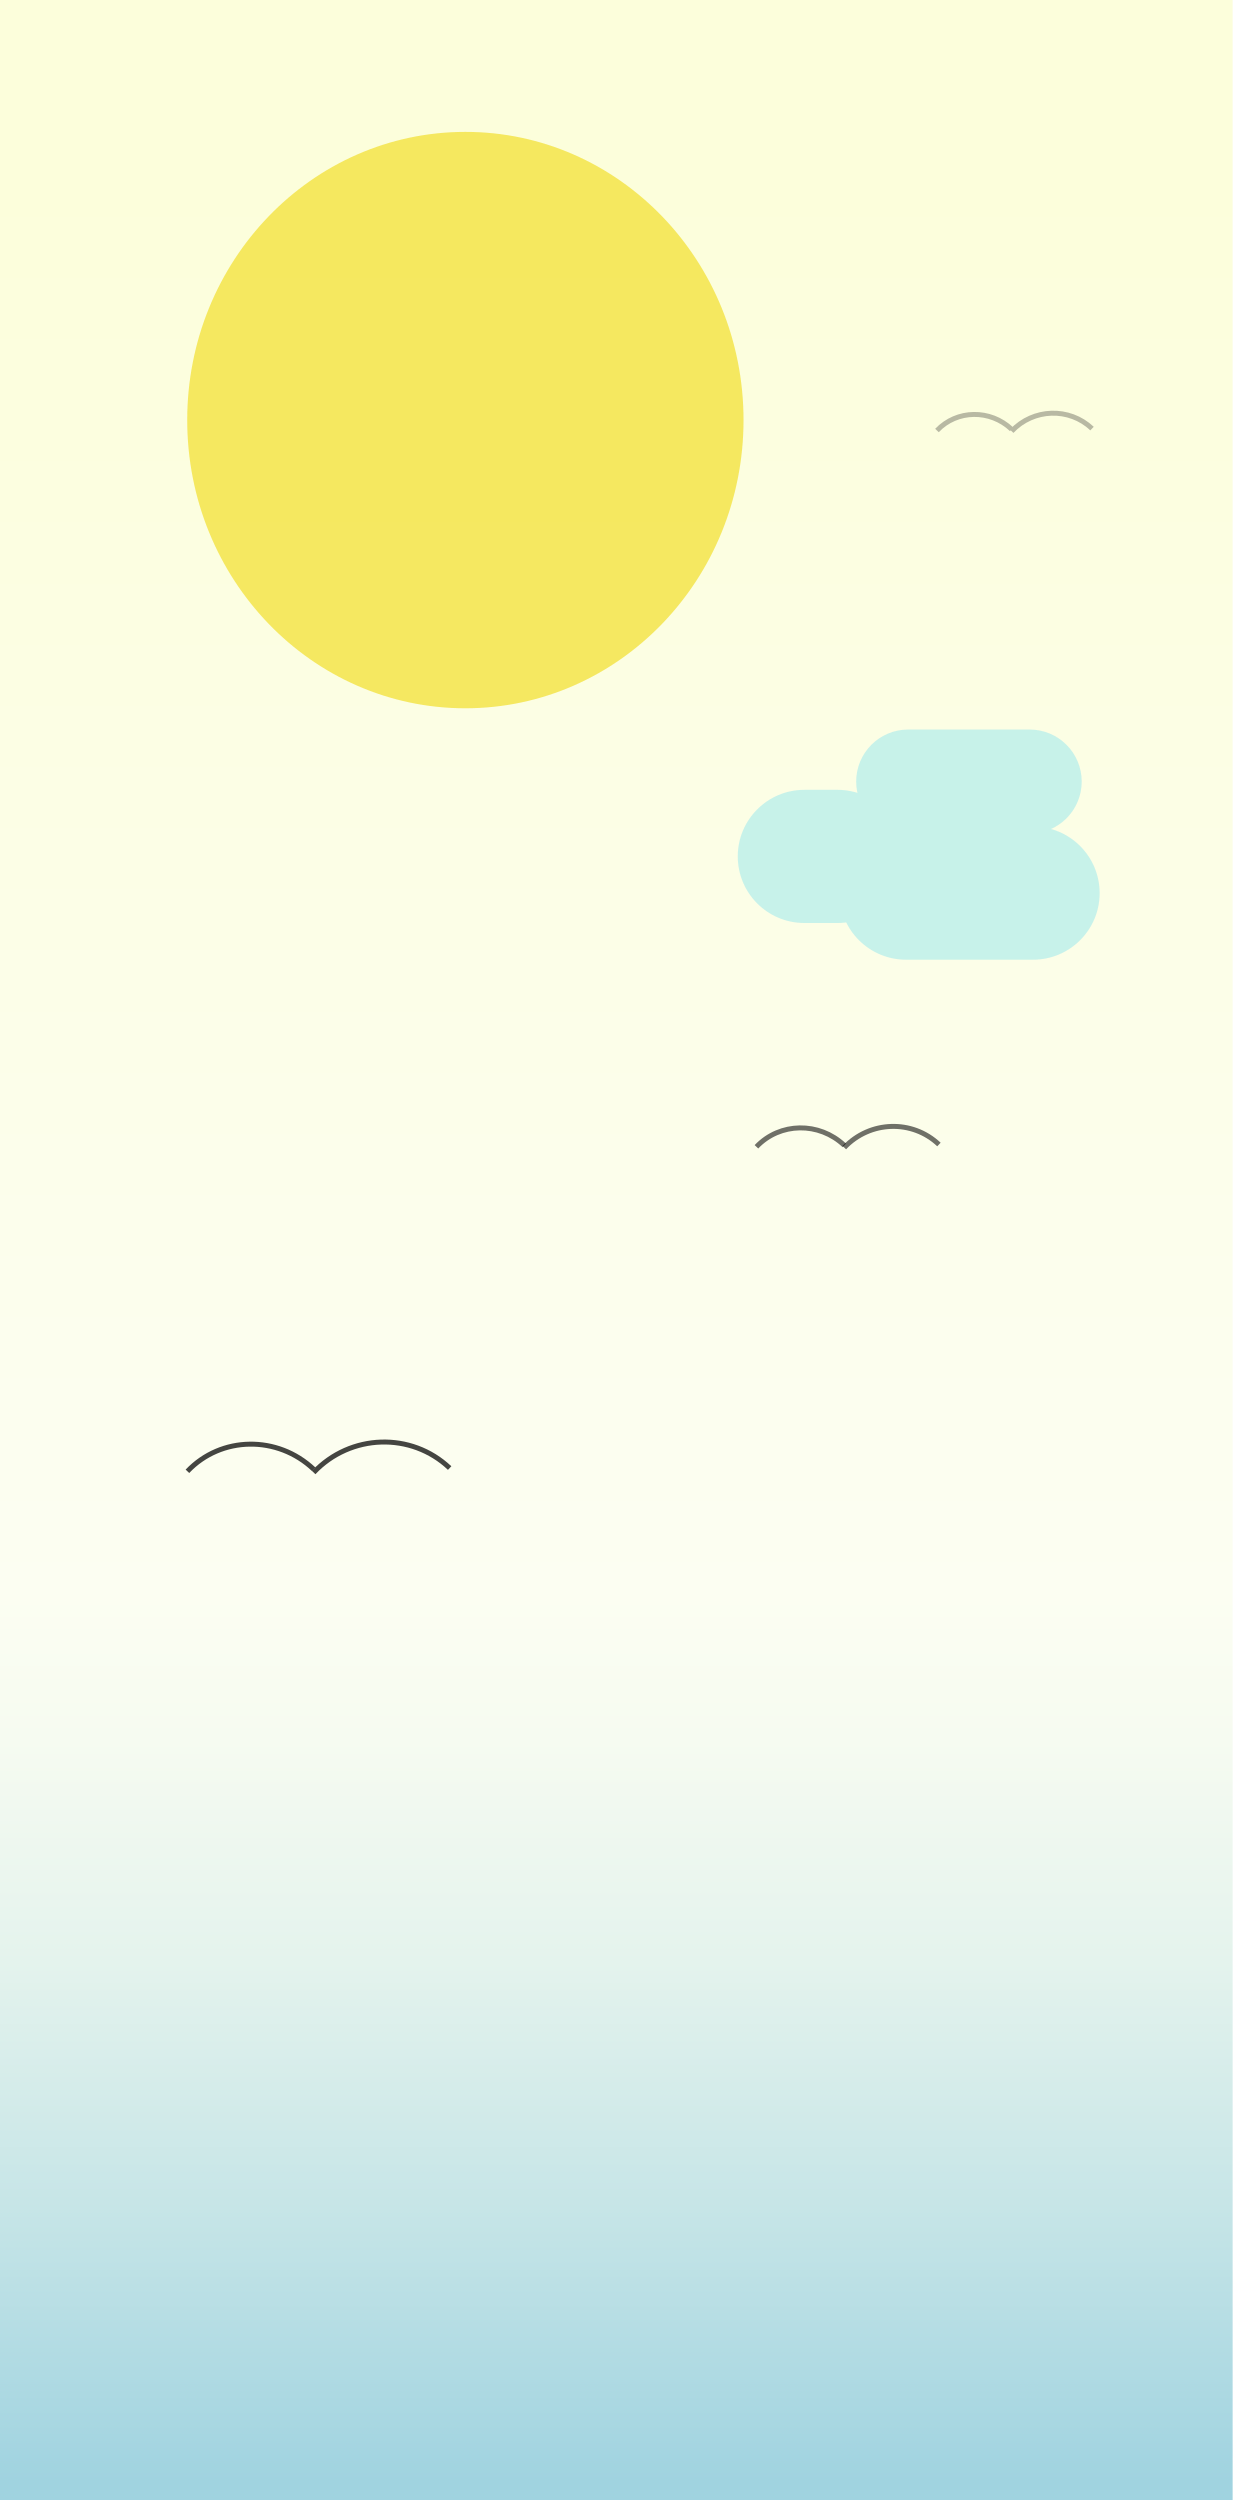
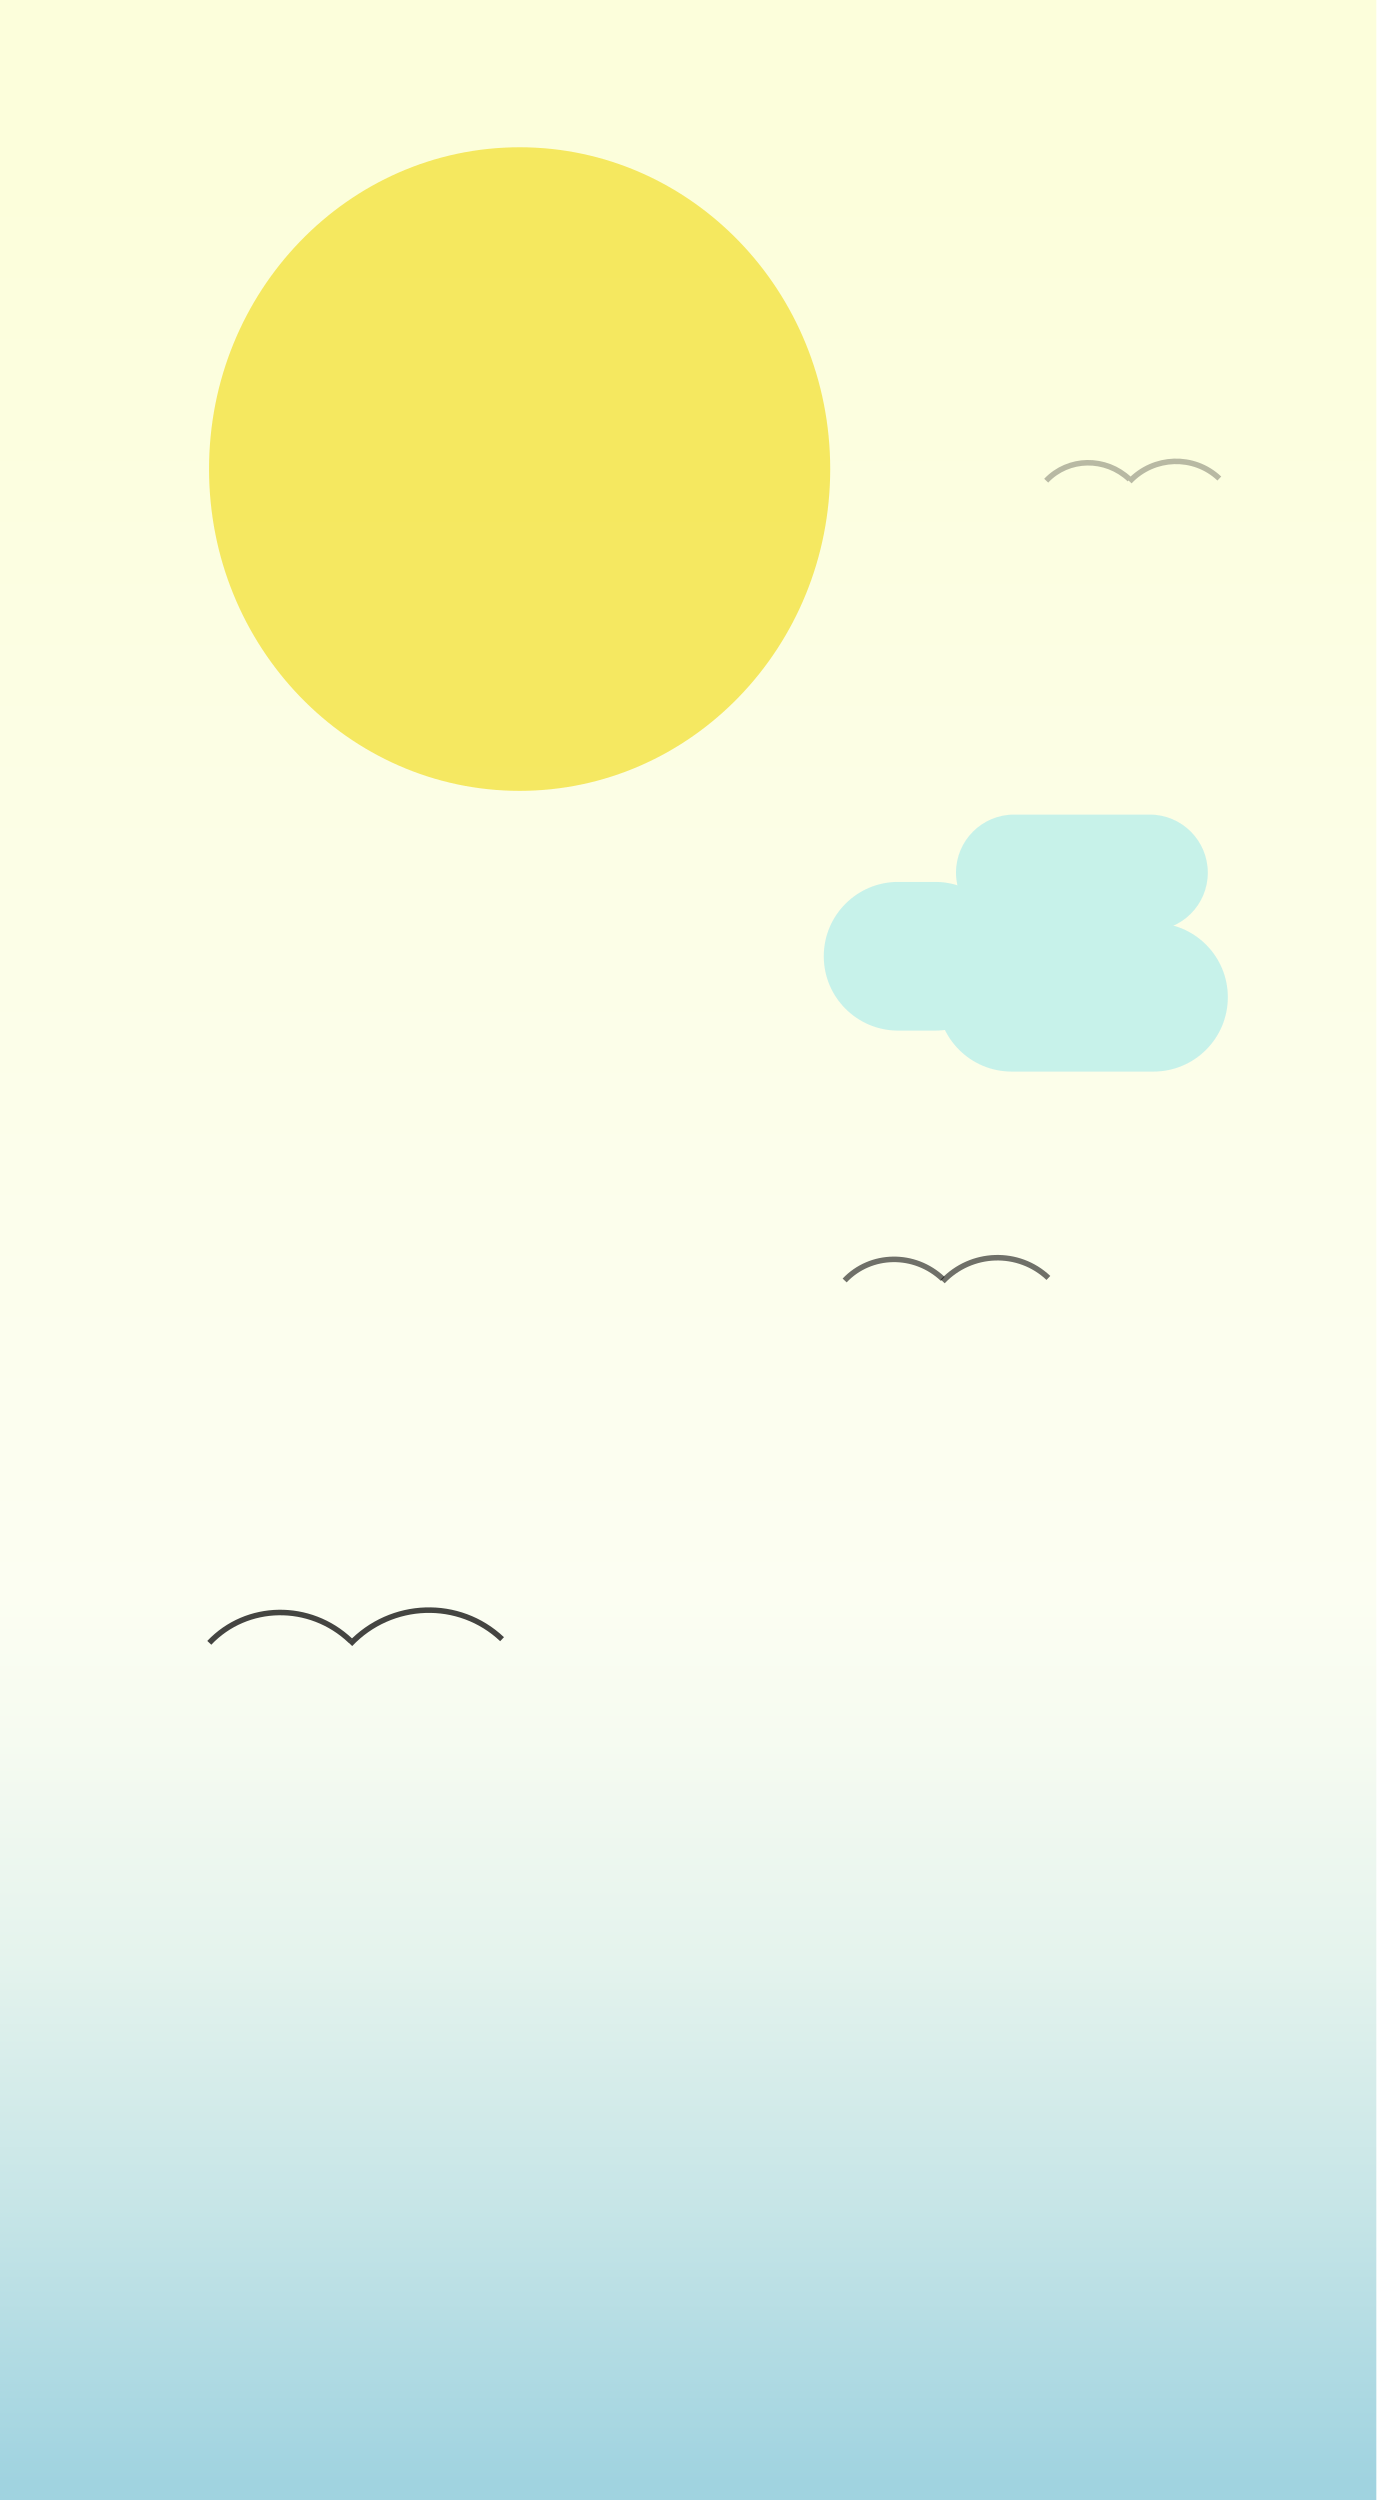
- <svg xmlns="http://www.w3.org/2000/svg" id="Laag_1" data-name="Laag 1" viewBox="0 0 1242 2519">
+ <svg xmlns="http://www.w3.org/2000/svg" id="Laag_1" data-name="Laag 1" viewBox="0 0 1242 2256">
  <defs>
    <style>.cls-1{fill:url(#Naamloos_verloop_153);}.cls-2{opacity:0.73;}.cls-3{fill:#b4edeb;}.cls-4{fill:#f2df2f;opacity:0.72;}.cls-5,.cls-7{fill:none;stroke:#000;stroke-miterlimit:10;stroke-width:5px;}.cls-6{opacity:0.27;}.cls-7{opacity:0.56;}</style>
-     <linearGradient id="Naamloos_verloop_153" x1="621" y1="13.6" x2="621" y2="2499.3" gradientUnits="userSpaceOnUse">
+     <linearGradient id="Naamloos_verloop_153" x1="621" y1="12.18" x2="621" y2="2238.35" gradientUnits="userSpaceOnUse">
      <stop offset="0.07" stop-color="#fcfedb" />
      <stop offset="0.64" stop-color="#fcfef2" />
      <stop offset="0.7" stop-color="#f6fbf1" />
      <stop offset="0.79" stop-color="#e4f3ed" />
      <stop offset="0.89" stop-color="#c6e5e7" />
      <stop offset="1" stop-color="#a0d3e0" />
    </linearGradient>
  </defs>
-   <rect class="cls-1" width="1242" height="2519" />
+   <rect class="cls-1" width="1242" height="2256" />
  <g class="cls-2">
    <rect class="cls-3" x="862.68" y="735.07" width="227.25" height="104.87" rx="52.43" ry="52.43" transform="translate(1952.61 1575.01) rotate(-180)" />
    <rect class="cls-3" x="743.36" y="795.83" width="167.61" height="134.19" rx="67.1" ry="67.1" transform="translate(1654.34 1725.85) rotate(180)" />
    <rect class="cls-3" x="845.83" y="832.81" width="262.17" height="134.19" rx="67.1" ry="67.1" transform="translate(1953.83 1799.81) rotate(180)" />
  </g>
  <ellipse class="cls-4" cx="468.91" cy="423.28" rx="280.27" ry="290.39" />
  <g class="cls-2">
    <path class="cls-5" d="M316.14,1480.49c-36.52-34.59-93.44-33.69-127.28,2" />
    <path class="cls-5" d="M453.07,1479.21c-38.69-36.65-100-34.65-137.06,4.48" />
  </g>
  <g class="cls-6">
    <path class="cls-5" d="M1019.35,432.59c-21.59-20.46-55.25-19.92-75.26,1.19" />
    <path class="cls-5" d="M1100.32,431.83c-22.88-21.67-59.13-20.49-81,2.65" />
  </g>
  <path class="cls-7" d="M850.77,1154.1c-25.41-24.07-65-23.44-88.57,1.41" />
  <path class="cls-7" d="M946.07,1153.21c-26.93-25.5-69.59-24.11-95.38,3.12" />
</svg>
